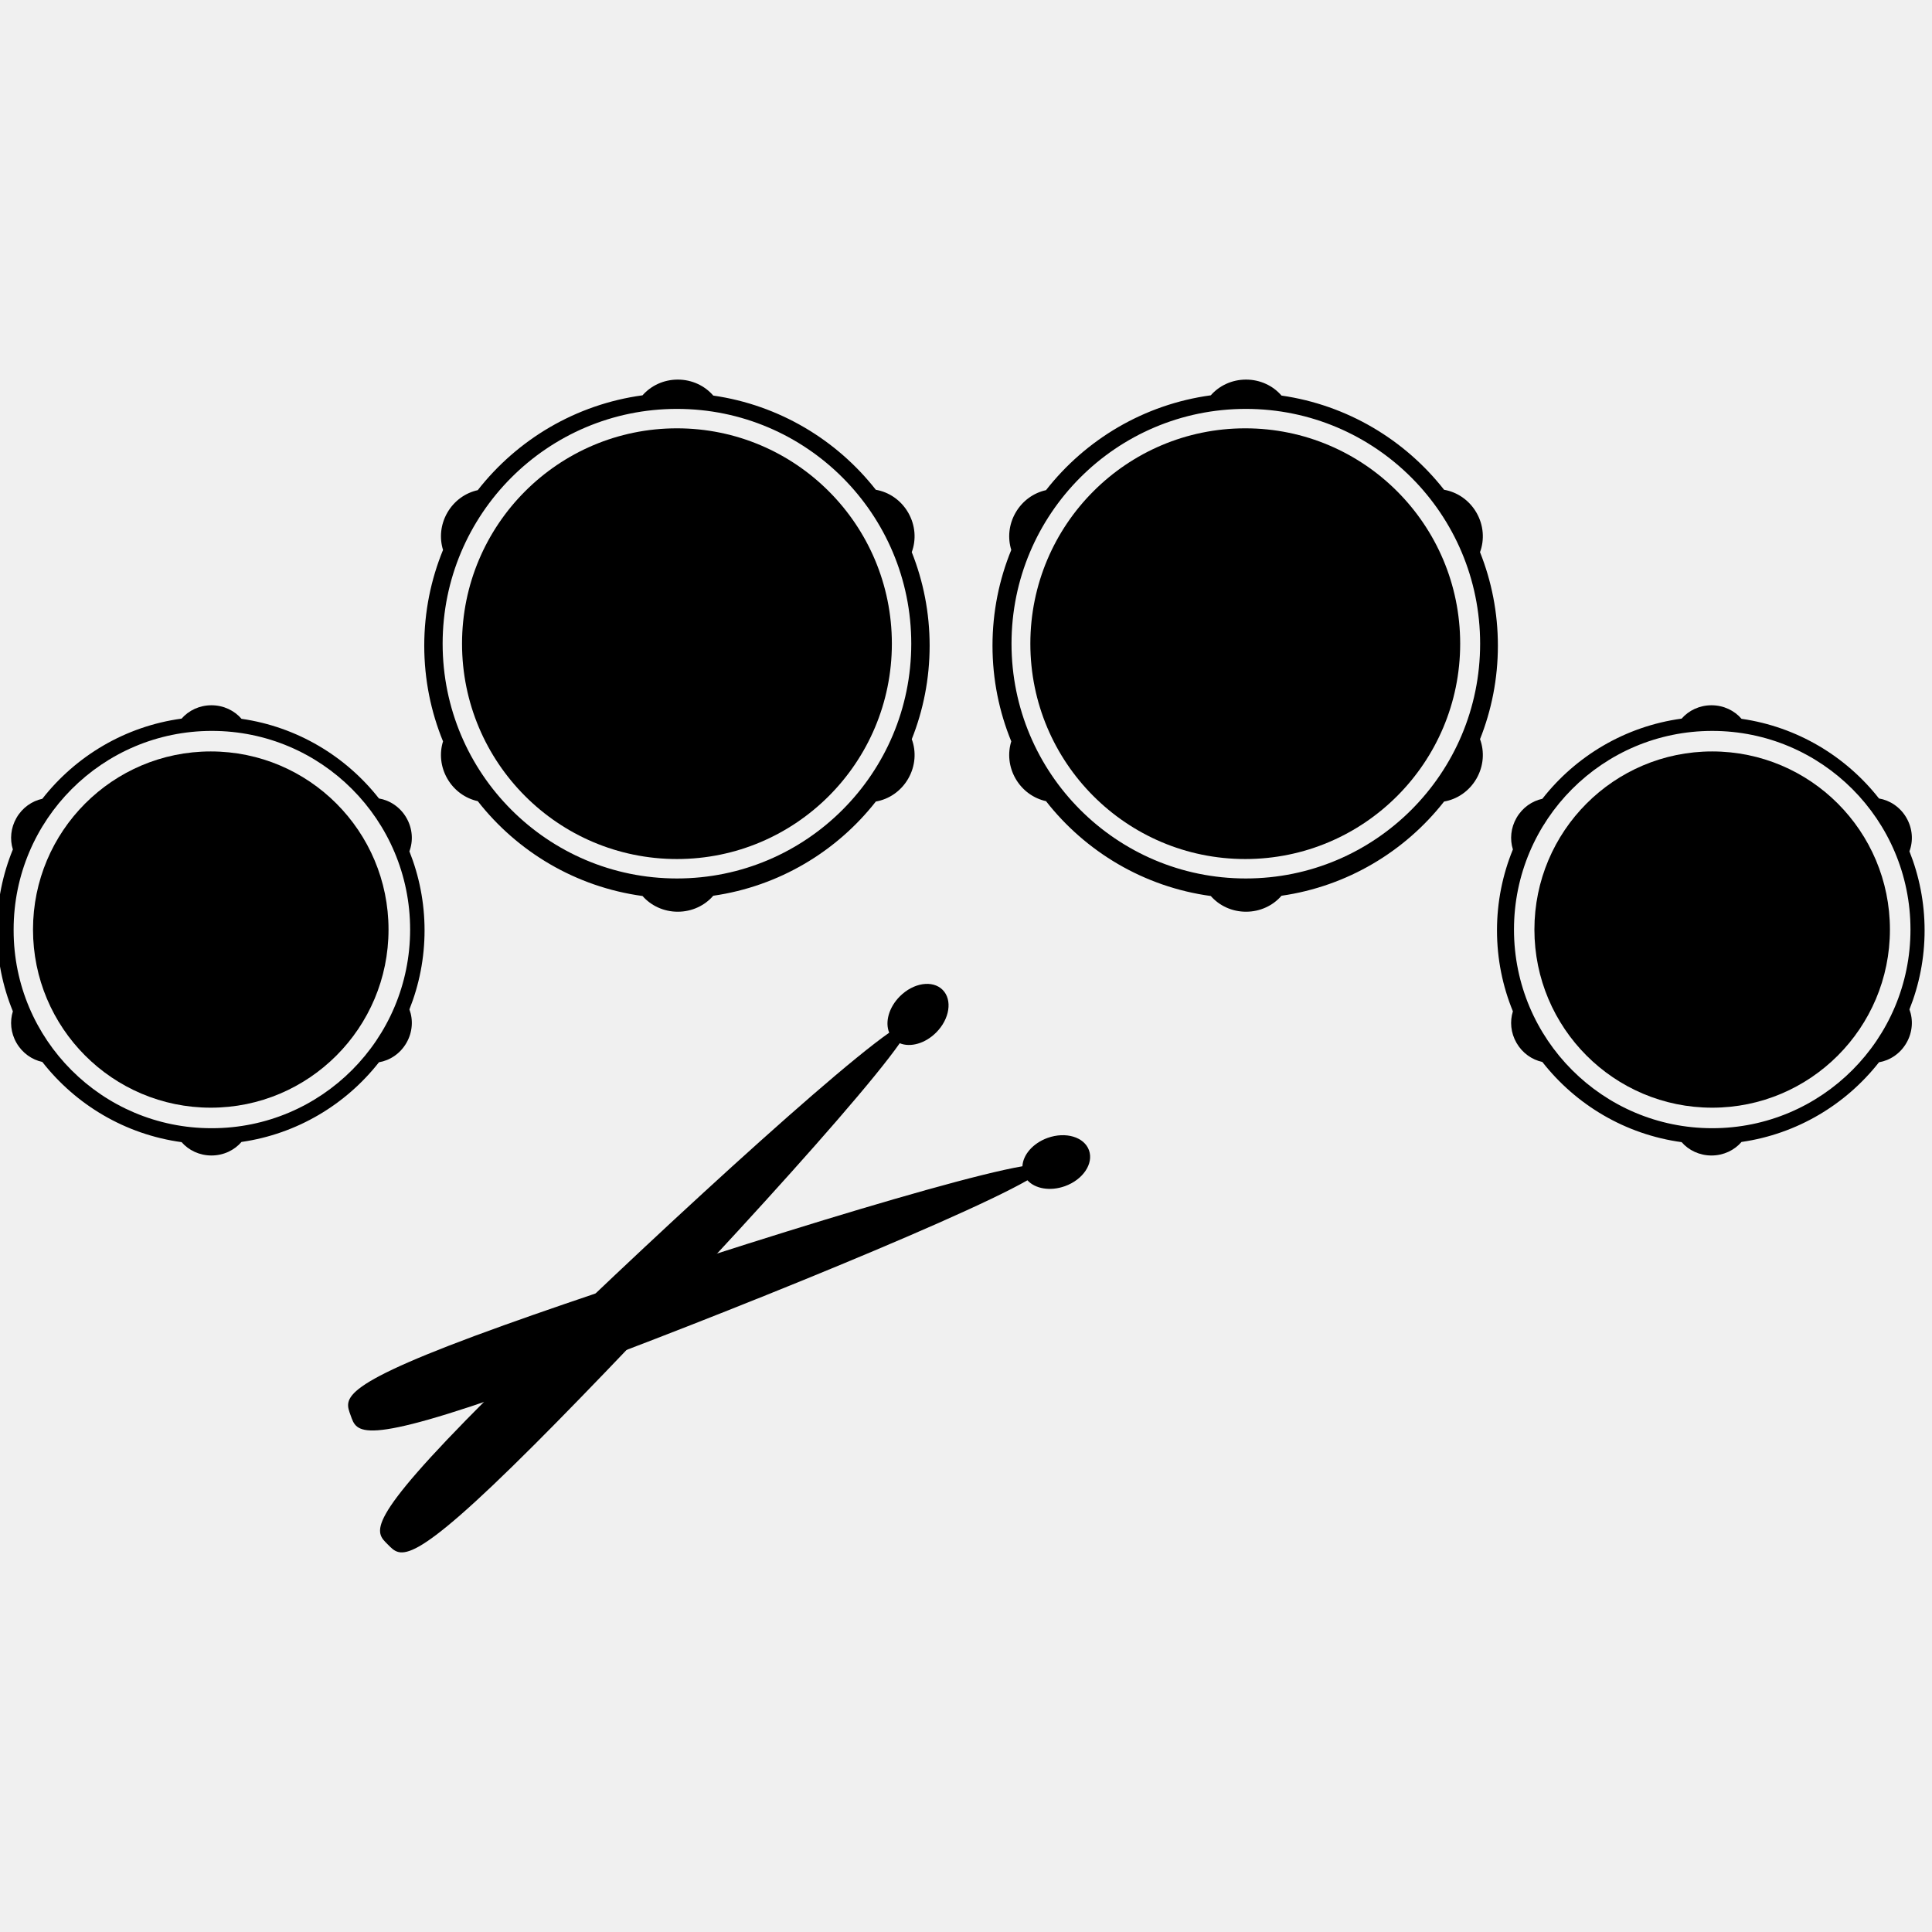
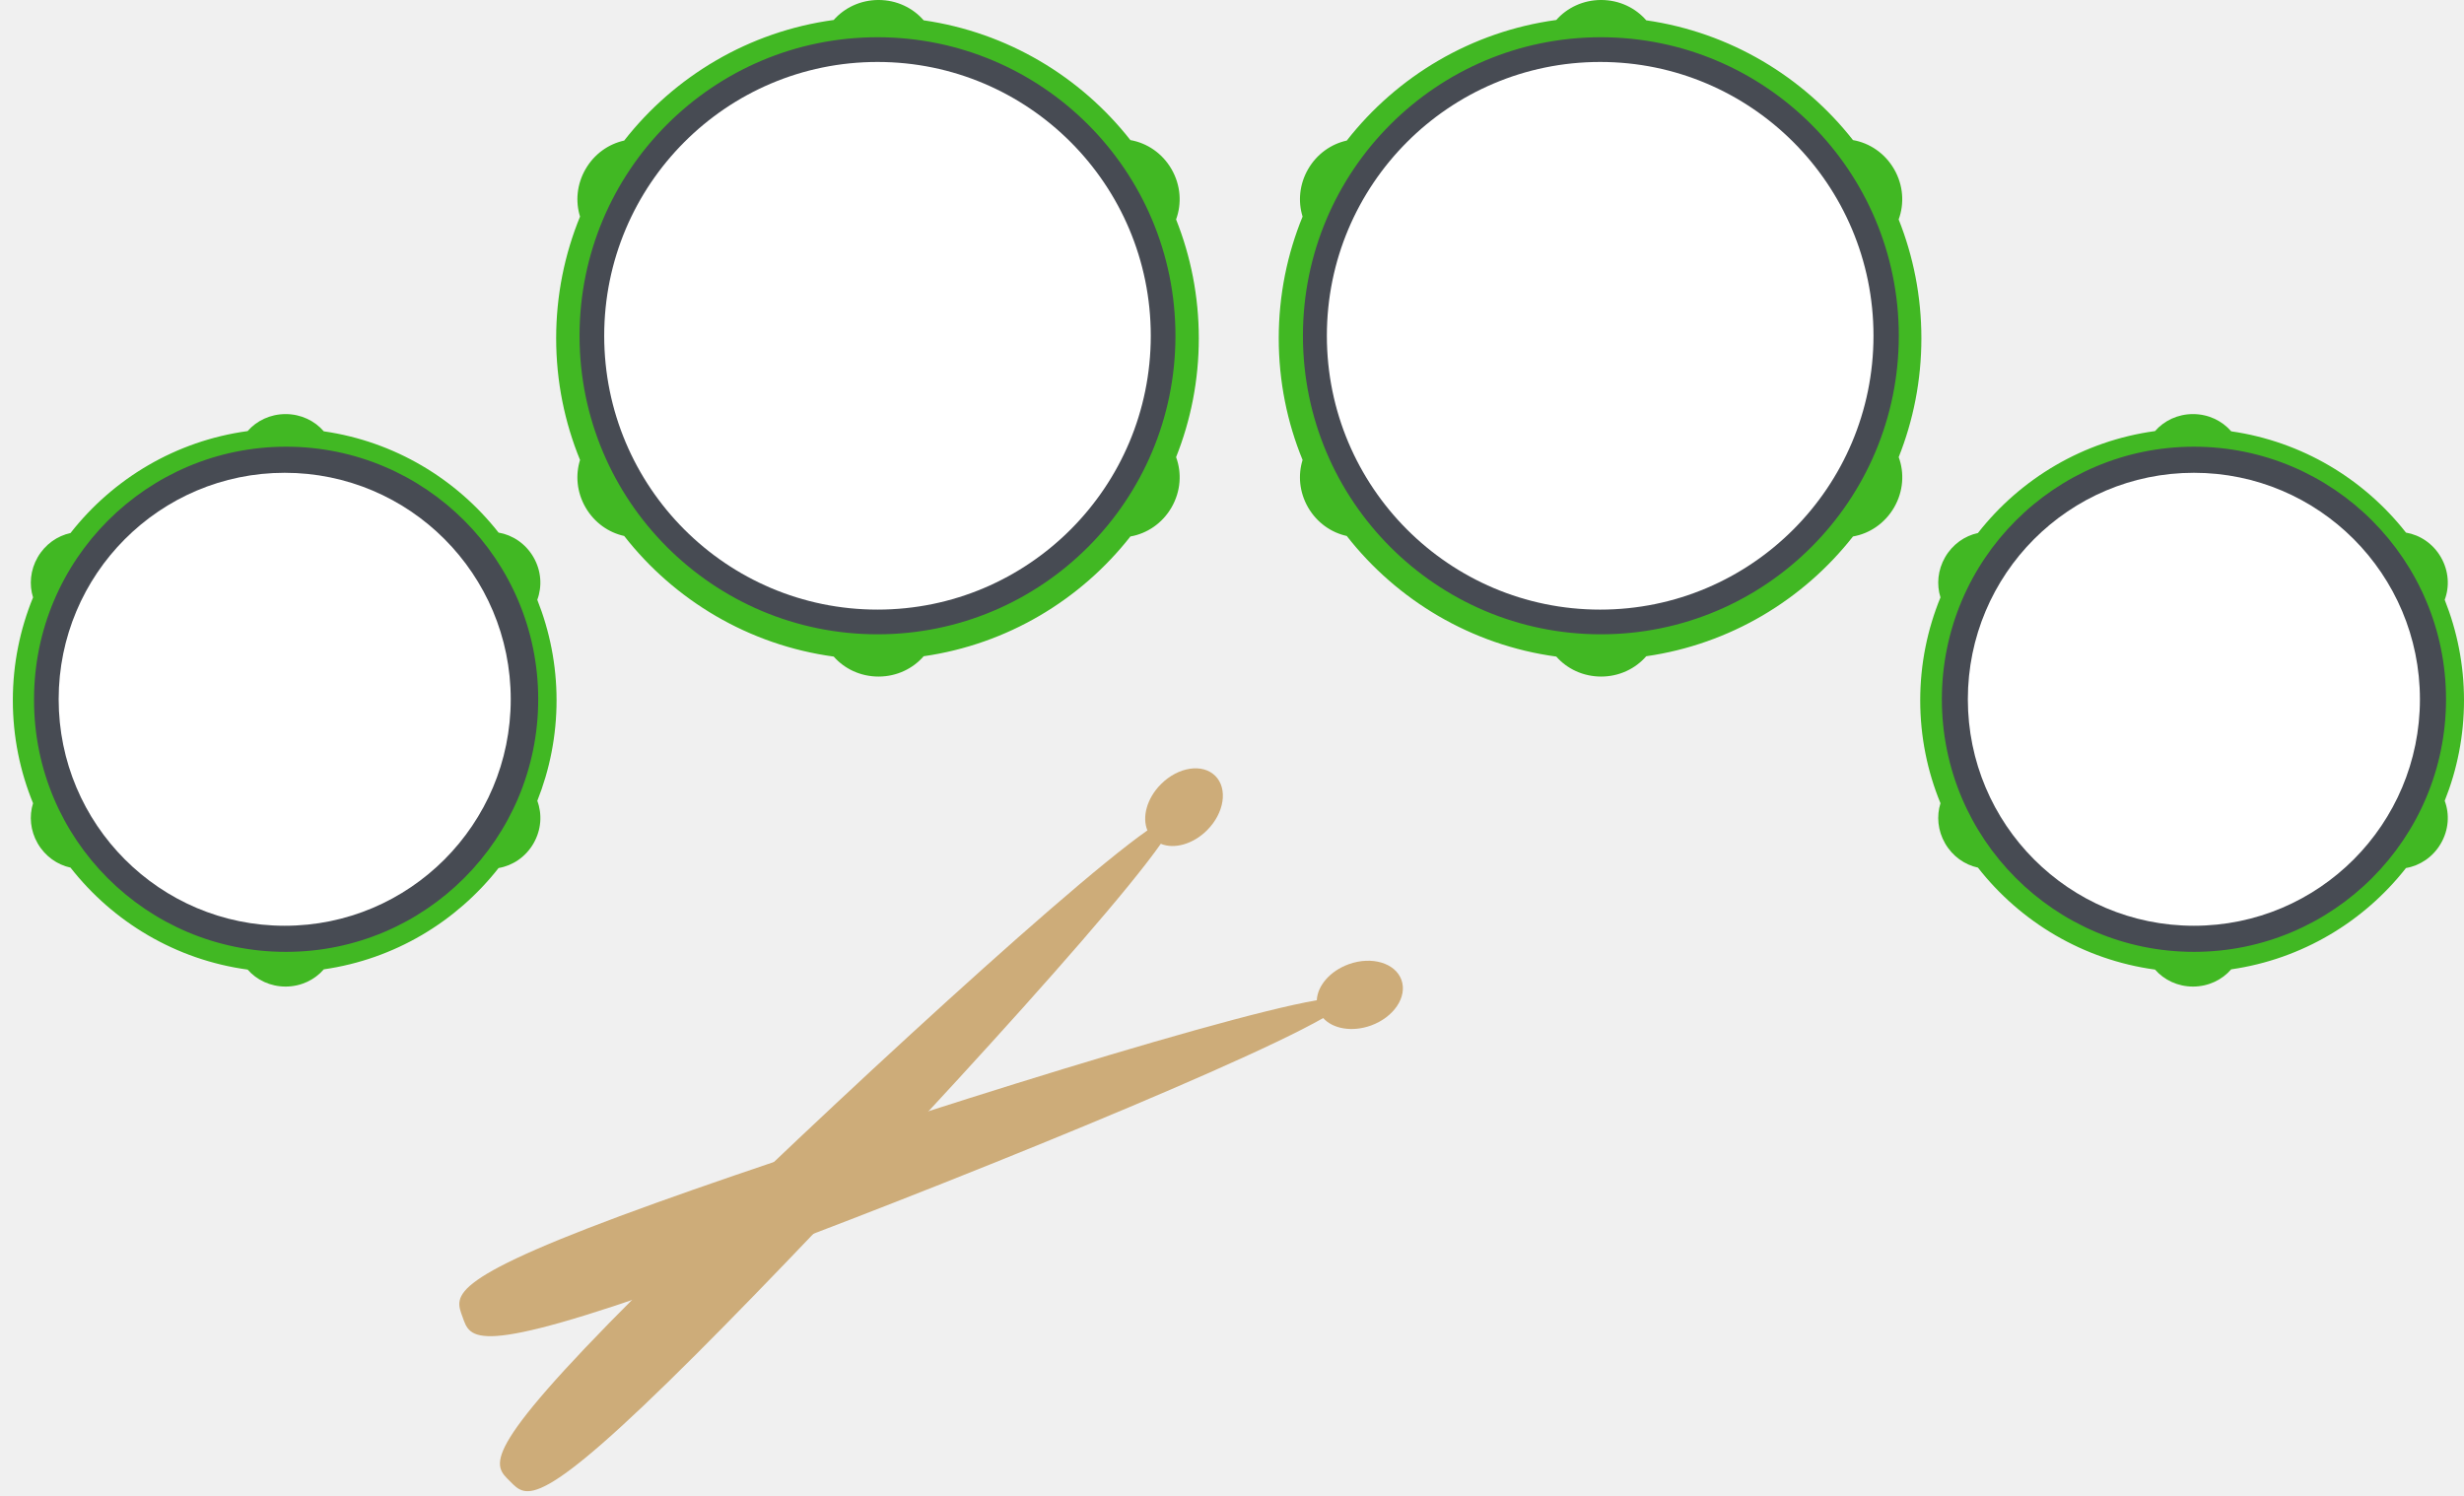
- <svg xmlns="http://www.w3.org/2000/svg" version="1.1" id="Layer_1" x="0px" y="0px" width="250px" height="250px" viewBox="0 0 250 250" enable-background="new 0 0 250 250" xml:space="preserve">
-   <path d="M116.427,134.993c1.359,0.566,3.274,0.056,4.709-1.382c1.758-1.758,2.132-4.232,0.837-5.527  c-1.294-1.296-3.77-0.92-5.527,0.838c-1.437,1.436-1.949,3.35-1.382,4.709c-8.935,6.26-37.923,33.255-51.916,47.248  c-16.283,16.283-14.622,17.321-12.957,18.986c1.666,1.667,2.705,3.327,18.988-12.956  C83.172,172.916,110.167,143.928,116.427,134.993z" />
-   <path d="M132.951,152.729c0.987,1.093,2.938,1.446,4.85,0.761c2.339-0.841,3.734-2.919,3.115-4.643  c-0.618-1.725-3.017-2.441-5.356-1.602c-1.911,0.687-3.191,2.198-3.259,3.67c-10.751,1.849-48.487,13.894-67.113,20.578  c-21.675,7.778-20.616,9.427-19.82,11.645c0.795,2.215,1.026,4.162,22.701-3.617C86.694,172.836,123.478,158.138,132.951,152.729z" />
-   <path d="M54.938,120.39c0-3.613-0.701-7.062-1.961-10.228c0.505-1.354,0.415-2.947-0.388-4.338c-0.8-1.386-2.131-2.261-3.553-2.503  c-4.291-5.462-10.588-9.271-17.785-10.307c-0.921-1.07-2.321-1.753-3.888-1.753c-1.555,0-2.943,0.672-3.865,1.727  c-7.3,0.997-13.69,4.839-18.021,10.375c-1.34,0.29-2.579,1.145-3.34,2.461c-0.754,1.308-0.879,2.795-0.472,4.093  c-1.323,3.231-2.058,6.766-2.058,10.473c0,3.708,0.735,7.241,2.058,10.473c-0.408,1.299-0.283,2.785,0.471,4.091  c0.761,1.317,2,2.173,3.34,2.462c4.331,5.538,10.722,9.381,18.023,10.378c0.921,1.054,2.31,1.726,3.864,1.726  c1.567,0,2.966-0.683,3.887-1.752c7.199-1.037,13.497-4.846,17.788-10.31c1.421-0.242,2.752-1.117,3.552-2.504  c0.802-1.389,0.893-2.983,0.388-4.337C54.237,127.452,54.938,124.004,54.938,120.39z M27.416,145.99  c-0.009,0-0.018-0.001-0.026-0.001s-0.018,0.001-0.026,0.001c-14.139,0-25.6-11.462-25.6-25.601c0-0.018,0.001-0.034,0.001-0.052  c0-0.018-0.001-0.035-0.001-0.053c0-14.196,11.485-25.705,25.653-25.705c14.168,0,25.653,11.509,25.653,25.705  S41.584,145.99,27.416,145.99z" />
-   <path d="M120.294,83.548c0-4.274-0.822-8.356-2.313-12.099c0.592-1.598,0.483-3.477-0.463-5.116  c-0.943-1.635-2.511-2.668-4.186-2.957c-5.072-6.462-12.525-10.963-21.037-12.189c-1.089-1.262-2.741-2.068-4.591-2.068  c-1.834,0-3.472,0.792-4.562,2.035c-8.636,1.176-16.199,5.722-21.32,12.272c-1.579,0.345-3.038,1.354-3.934,2.907  c-0.891,1.542-1.038,3.297-0.56,4.83c-1.565,3.82-2.43,8.001-2.43,12.385c0,4.383,0.865,8.564,2.43,12.384  c-0.479,1.533-0.331,3.288,0.559,4.829c0.896,1.553,2.355,2.562,3.934,2.907c5.121,6.552,12.686,11.099,21.322,12.275  c1.089,1.241,2.727,2.033,4.561,2.033c1.85,0,3.501-0.807,4.591-2.067c8.513-1.226,15.967-5.729,21.039-12.191  c1.675-0.288,3.242-1.322,4.186-2.957c0.946-1.638,1.055-3.517,0.463-5.115C119.474,91.904,120.294,87.823,120.294,83.548z   M87.597,113.673c-16.745,0-30.32-13.602-30.32-30.381c0-16.779,13.575-30.381,30.32-30.381s30.32,13.602,30.32,30.381  C117.917,100.071,104.342,113.673,87.597,113.673z" />
-   <path d="M193.826,83.548c0-4.274-0.821-8.356-2.313-12.099c0.592-1.598,0.484-3.477-0.463-5.116  c-0.943-1.635-2.512-2.668-4.186-2.957c-5.072-6.462-12.524-10.963-21.037-12.189c-1.089-1.262-2.741-2.068-4.591-2.068  c-1.834,0-3.473,0.792-4.562,2.035c-8.637,1.176-16.199,5.722-21.32,12.272c-1.579,0.345-3.038,1.354-3.935,2.907  c-0.892,1.542-1.038,3.297-0.561,4.83c-1.564,3.82-2.429,8.001-2.429,12.385c0,4.383,0.864,8.564,2.429,12.384  c-0.478,1.533-0.331,3.287,0.559,4.829c0.897,1.553,2.356,2.562,3.935,2.907c5.121,6.552,12.686,11.099,21.323,12.275  c1.088,1.241,2.727,2.033,4.561,2.033c1.849,0,3.501-0.807,4.59-2.067c8.514-1.226,15.967-5.729,21.039-12.191  c1.675-0.288,3.241-1.322,4.186-2.957c0.946-1.638,1.055-3.517,0.463-5.115C193.005,91.904,193.826,87.823,193.826,83.548z   M161.208,113.673c-16.744,0-30.318-13.602-30.318-30.381c0-16.779,13.574-30.381,30.318-30.381c16.746,0,30.32,13.602,30.32,30.381  C191.528,100.071,177.954,113.673,161.208,113.673z" />
-   <path d="M249.042,120.39c0-3.613-0.701-7.062-1.961-10.228c0.506-1.354,0.414-2.947-0.389-4.338c-0.8-1.386-2.13-2.261-3.553-2.502  c-4.289-5.463-10.587-9.271-17.785-10.308c-0.922-1.07-2.319-1.753-3.887-1.753c-1.556,0-2.944,0.672-3.866,1.728  c-7.3,0.996-13.689,4.839-18.021,10.374c-1.341,0.29-2.58,1.145-3.34,2.462c-0.755,1.308-0.88,2.795-0.472,4.093  c-1.323,3.231-2.058,6.766-2.058,10.473c0,3.708,0.734,7.241,2.057,10.473c-0.407,1.299-0.283,2.785,0.472,4.091  c0.76,1.317,1.999,2.173,3.34,2.463c4.331,5.536,10.722,9.379,18.022,10.376c0.922,1.055,2.311,1.727,3.865,1.727  c1.566,0,2.965-0.683,3.886-1.752c7.199-1.037,13.498-4.846,17.788-10.31c1.421-0.242,2.751-1.117,3.552-2.504  c0.803-1.389,0.894-2.983,0.389-4.337C248.342,127.452,249.042,124.004,249.042,120.39z M221.562,145.99  c-14.167,0-25.653-11.509-25.653-25.705s11.486-25.705,25.653-25.705c14.168,0,25.653,11.509,25.653,25.705  S235.73,145.99,221.562,145.99z" />
-   <ellipse cx="27.273" cy="120.285" rx="23.002" ry="23.049" />
-   <ellipse cx="87.597" cy="83.292" rx="27.81" ry="27.867" />
-   <ellipse cx="221.554" cy="120.285" rx="23.002" ry="23.049" />
-   <ellipse cx="161.137" cy="83.292" rx="27.81" ry="27.867" />
+ <svg xmlns="http://www.w3.org/2000/svg" version="1.1" id="Layer_1" x="0px" y="0px" width="250px" height="151.761px" viewBox="0 49.119 250 151.761" enable-background="new 0 49.119 250 151.761" xml:space="preserve">
+   <ellipse fill="#474B53" cx="222.414" cy="120.075" rx="25.926" ry="25.978" />
+   <circle fill="#474B53" cx="162.355" cy="83.191" r="30.452" />
+   <circle fill="#474B53" cx="89.03" cy="83.446" r="30.707" />
+   <ellipse fill="#474B53" cx="28.886" cy="120.181" rx="25.924" ry="25.978" />
+   <path fill="#CDAC79" d="M117.776,134.739c1.354,0.564,3.265,0.056,4.696-1.378c1.752-1.752,2.125-4.219,0.834-5.511  c-1.291-1.292-3.759-0.917-5.512,0.836c-1.432,1.432-1.942,3.34-1.376,4.694c-8.909,6.242-37.812,33.156-51.763,47.109  c-16.235,16.235-14.58,17.27-12.919,18.929c1.662,1.664,2.697,3.317,18.932-12.917C84.619,172.55,111.535,143.647,117.776,134.739z" />
+   <path fill="#CDAC79" d="M134.252,152.422c0.982,1.094,2.93,1.443,4.836,0.762c2.332-0.841,3.723-2.914,3.105-4.631  c-0.617-1.72-3.01-2.433-5.34-1.598c-1.908,0.685-3.182,2.192-3.25,3.659c-10.72,1.844-48.344,13.854-66.915,20.518  c-21.611,7.756-20.555,9.399-19.761,11.61c0.792,2.209,1.023,4.149,22.633-3.605C88.131,172.471,124.807,157.816,134.252,152.422z" />
+   <path fill="#41B823" d="M56.469,120.18c0-3.603-0.699-7.041-1.955-10.198c0.503-1.349,0.414-2.938-0.387-4.325  c-0.798-1.382-2.125-2.254-3.543-2.496c-4.278-5.446-10.556-9.244-17.731-10.276c-0.919-1.067-2.314-1.749-3.877-1.749  c-1.55,0-2.934,0.671-3.853,1.725c-7.278,0.994-13.649,4.824-17.968,10.344c-1.336,0.289-2.571,1.142-3.33,2.454  c-0.752,1.304-0.877,2.786-0.471,4.08c-1.319,3.222-2.052,6.746-2.052,10.442c0,3.697,0.733,7.22,2.052,10.442  c-0.407,1.295-0.282,2.775,0.47,4.078c0.759,1.312,1.994,2.168,3.33,2.455c4.318,5.521,10.69,9.354,17.97,10.348  c0.918,1.052,2.303,1.722,3.852,1.722c1.563,0,2.958-0.682,3.876-1.747c7.178-1.033,13.457-4.833,17.735-10.281  c1.417-0.24,2.744-1.112,3.542-2.496c0.8-1.387,0.891-2.972,0.387-4.324C55.77,127.222,56.469,123.783,56.469,120.18z   M29.028,145.704c-0.009,0-0.019-0.001-0.026-0.001c-0.008,0-0.018,0.001-0.026,0.001c-14.097,0-25.523-11.429-25.523-25.525  c0-0.019,0.001-0.035,0.001-0.052c0-0.019-0.001-0.035-0.001-0.053c0-14.154,11.451-25.629,25.577-25.629  s25.577,11.475,25.577,25.629S43.154,145.704,29.028,145.704z" />
+   <path fill="#41B823" d="M121.632,83.446c0-4.261-0.819-8.331-2.306-12.063c0.59-1.593,0.481-3.467-0.463-5.101  c-0.94-1.63-2.503-2.66-4.173-2.949c-5.057-6.442-12.488-10.93-20.975-12.153c-1.086-1.258-2.733-2.062-4.577-2.062  c-1.829,0-3.462,0.79-4.549,2.028c-8.61,1.173-16.151,5.706-21.258,12.236c-1.573,0.344-3.028,1.35-3.921,2.898  c-0.889,1.538-1.035,3.287-0.559,4.816c-1.56,3.808-2.423,7.977-2.423,12.348c0,4.37,0.863,8.539,2.423,12.348  c-0.478,1.528-0.331,3.278,0.558,4.814c0.893,1.548,2.348,2.555,3.921,2.898c5.106,6.533,12.649,11.067,21.26,12.239  c1.085,1.238,2.719,2.027,4.548,2.027c1.844,0,3.49-0.805,4.577-2.061c8.488-1.222,15.92-5.712,20.977-12.155  c1.67-0.287,3.232-1.318,4.173-2.948c0.943-1.633,1.053-3.506,0.462-5.1C120.814,91.777,121.632,87.708,121.632,83.446z   M89.031,113.482c-16.695,0-30.23-13.562-30.23-30.292s13.535-30.292,30.23-30.292c16.696,0,30.231,13.562,30.231,30.292  S105.727,113.482,89.031,113.482z" />
+   <path fill="#41B823" d="M194.945,83.446c0-4.261-0.818-8.331-2.305-12.063c0.59-1.593,0.482-3.467-0.463-5.101  c-0.939-1.63-2.504-2.66-4.172-2.949c-5.059-6.442-12.488-10.93-20.975-12.153c-1.086-1.258-2.734-2.062-4.578-2.062  c-1.828,0-3.463,0.79-4.549,2.028c-8.611,1.173-16.152,5.706-21.258,12.236c-1.574,0.344-3.027,1.35-3.922,2.898  c-0.889,1.538-1.037,3.287-0.561,4.816c-1.559,3.808-2.42,7.977-2.42,12.348c0,4.37,0.857,8.539,2.42,12.348  c-0.479,1.528-0.328,3.277,0.557,4.814c0.896,1.548,2.35,2.555,3.924,2.898c5.105,6.533,12.65,11.067,21.26,12.239  c1.086,1.238,2.721,2.027,4.549,2.027c1.844,0,3.49-0.805,4.578-2.061c8.488-1.222,15.92-5.712,20.977-12.155  c1.67-0.287,3.229-1.318,4.174-2.948c0.943-1.633,1.053-3.506,0.463-5.1C194.127,91.777,194.945,87.708,194.945,83.446z   M162.424,113.482c-16.693,0-30.227-13.562-30.227-30.292s13.533-30.292,30.227-30.292c16.697,0,30.23,13.562,30.23,30.292  S179.121,113.482,162.424,113.482z" />
+   <path fill="#41B823" d="M250,120.18c0-3.603-0.699-7.041-1.957-10.198c0.506-1.349,0.414-2.938-0.387-4.325  c-0.797-1.382-2.123-2.254-3.543-2.495c-4.275-5.447-10.557-9.244-17.732-10.277c-0.92-1.067-2.312-1.749-3.877-1.749  c-1.551,0-2.934,0.671-3.852,1.725c-7.281,0.993-13.65,4.824-17.969,10.343c-1.338,0.289-2.572,1.141-3.33,2.455  c-0.752,1.304-0.877,2.786-0.471,4.08c-1.32,3.222-2.055,6.746-2.055,10.442c0,3.697,0.73,7.22,2.055,10.442  c-0.406,1.295-0.281,2.775,0.471,4.078c0.758,1.312,1.992,2.168,3.33,2.456c4.316,5.52,10.689,9.352,17.969,10.346  c0.918,1.053,2.303,1.723,3.852,1.723c1.561,0,2.957-0.682,3.875-1.747c7.176-1.033,13.459-4.833,17.736-10.281  c1.416-0.24,2.742-1.112,3.541-2.496c0.801-1.385,0.893-2.972,0.387-4.324C249.303,127.222,250,123.783,250,120.18z   M222.602,145.704c-14.127,0-25.578-11.476-25.578-25.629c0-14.154,11.451-25.629,25.578-25.629s25.574,11.475,25.574,25.629  C248.178,134.229,236.729,145.704,222.602,145.704z" />
+   <ellipse fill="#FFFFFF" cx="28.886" cy="120.075" rx="22.934" ry="22.981" />
+   <ellipse fill="#FFFFFF" cx="89.031" cy="83.191" rx="27.728" ry="27.785" />
+   <ellipse fill="#FFFFFF" cx="222.594" cy="120.075" rx="22.934" ry="22.981" />
+   <path fill="#FFFFFF" d="M162.354,55.406c15.314,0,27.732,12.439,27.732,27.785s-12.418,27.786-27.732,27.786  c-15.312,0-27.729-12.44-27.729-27.786S147.041,55.406,162.354,55.406z" />
</svg>
